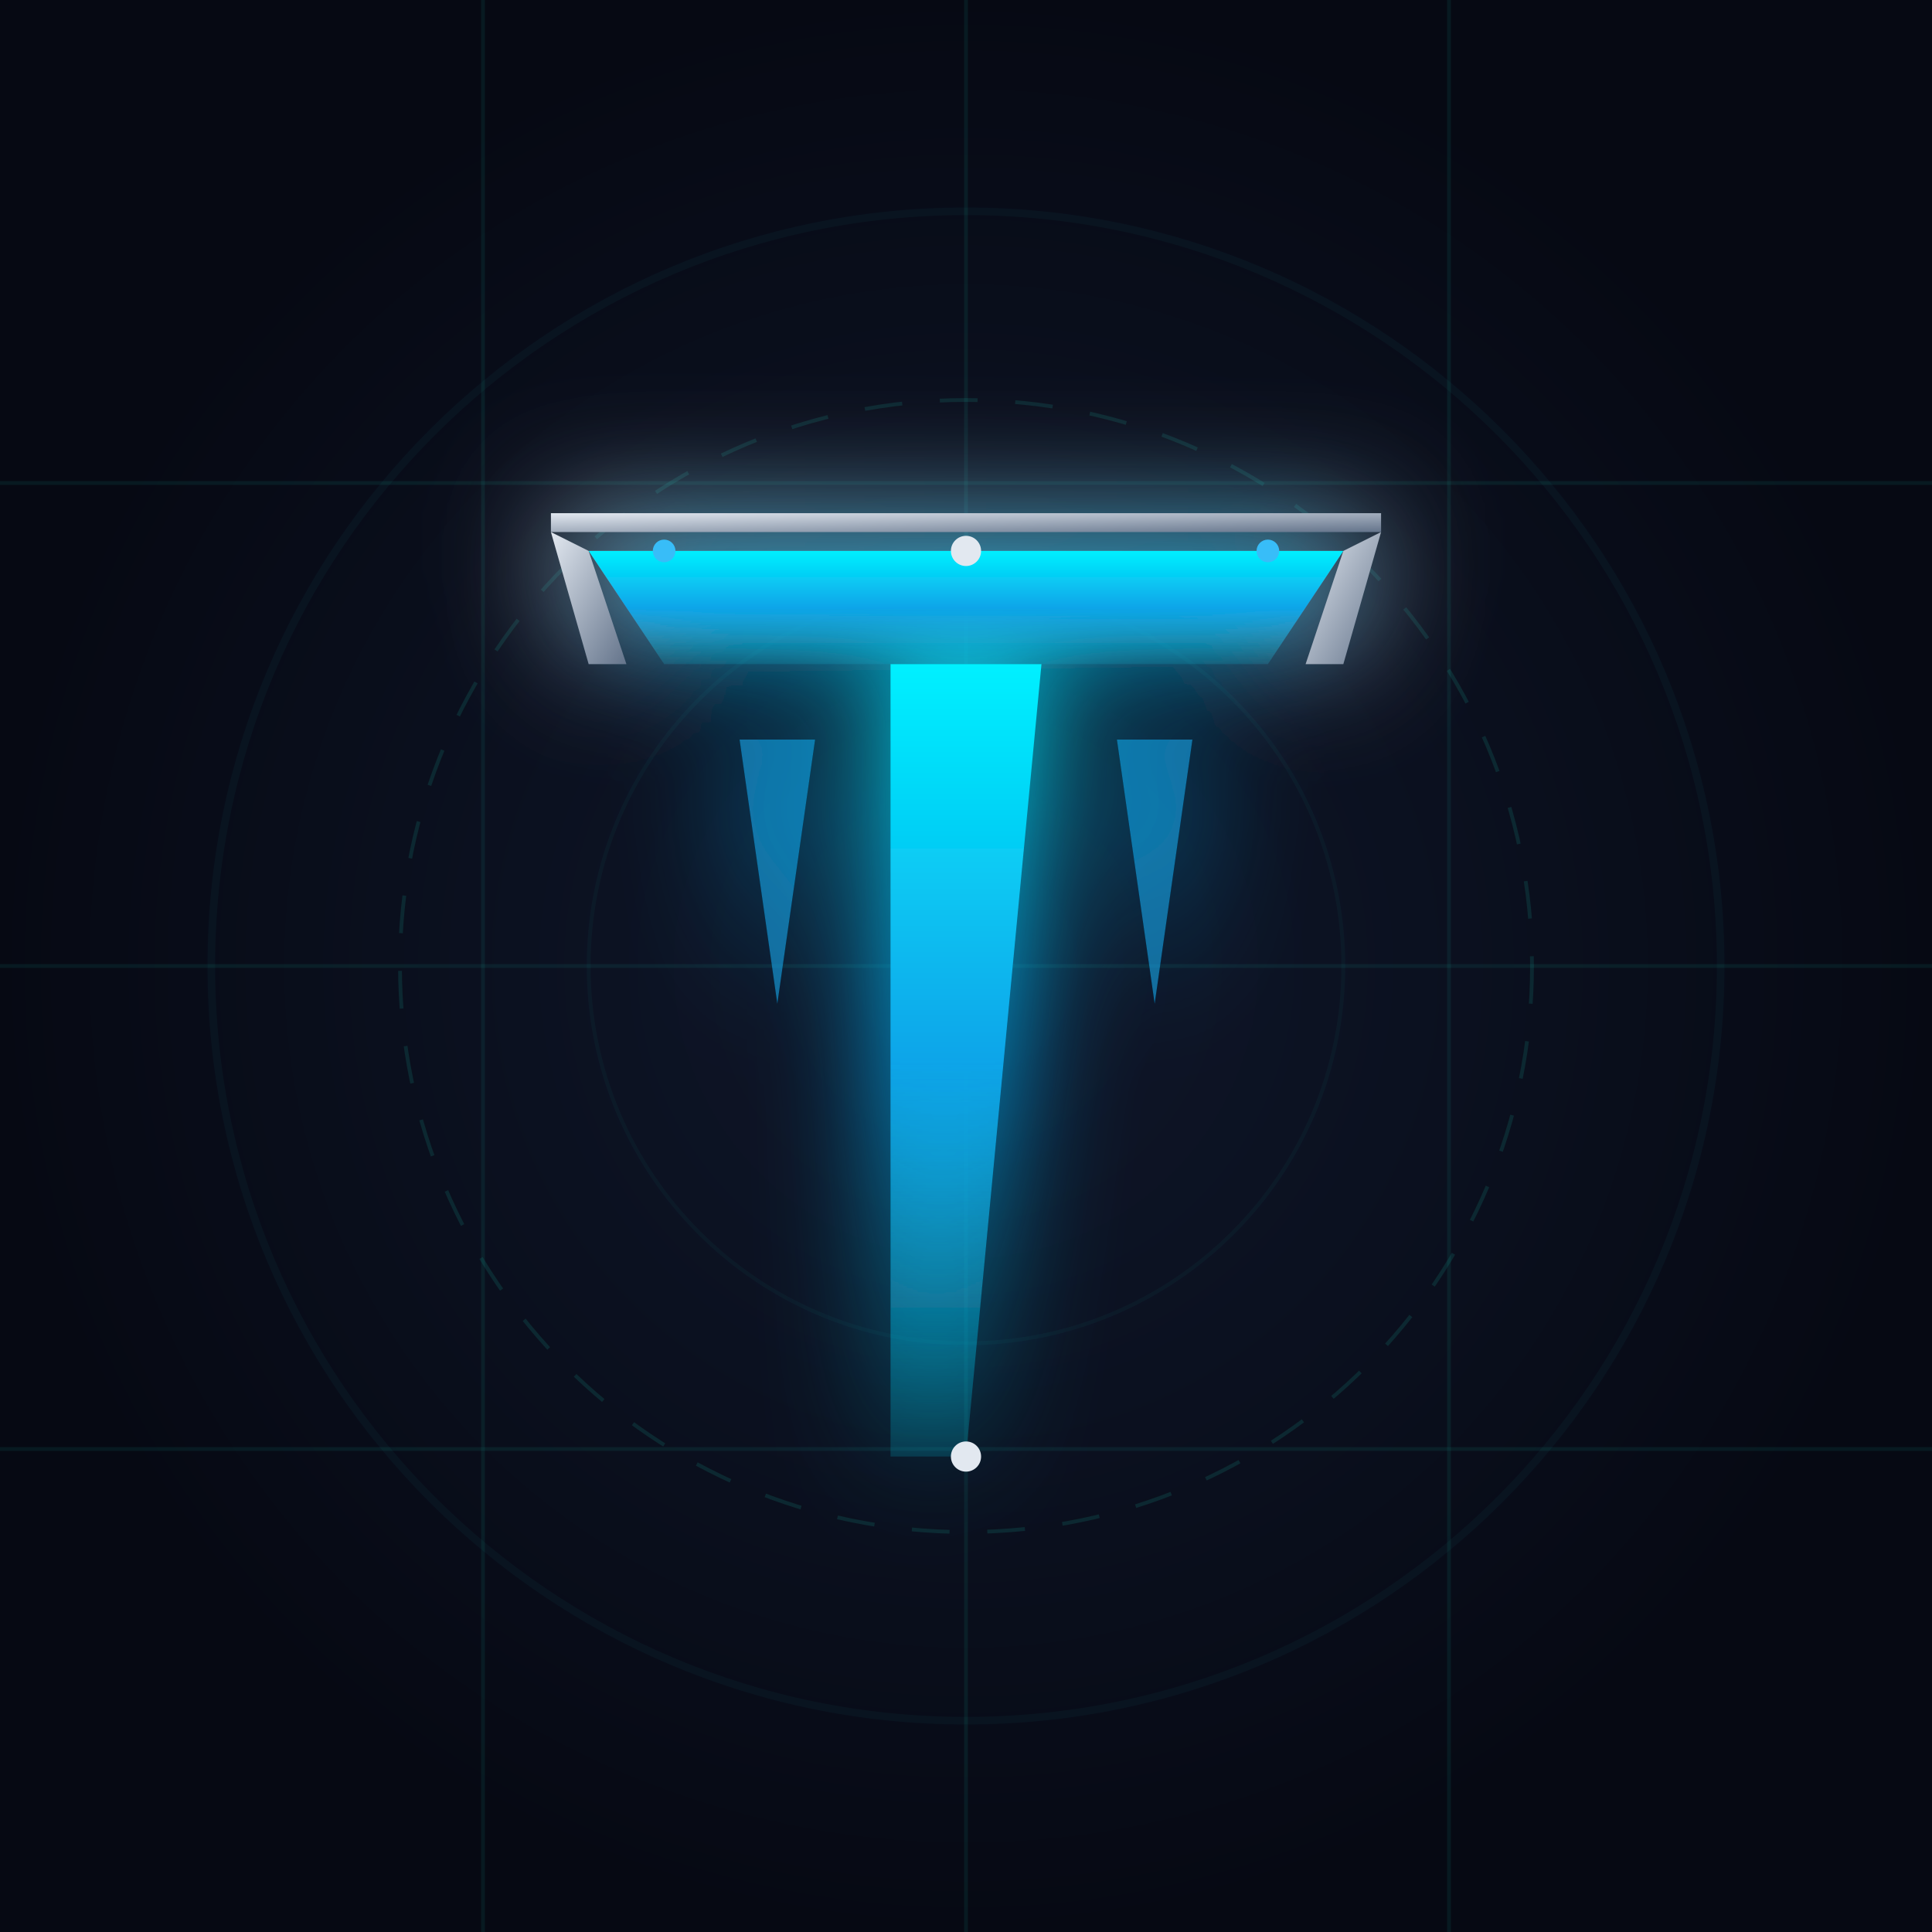
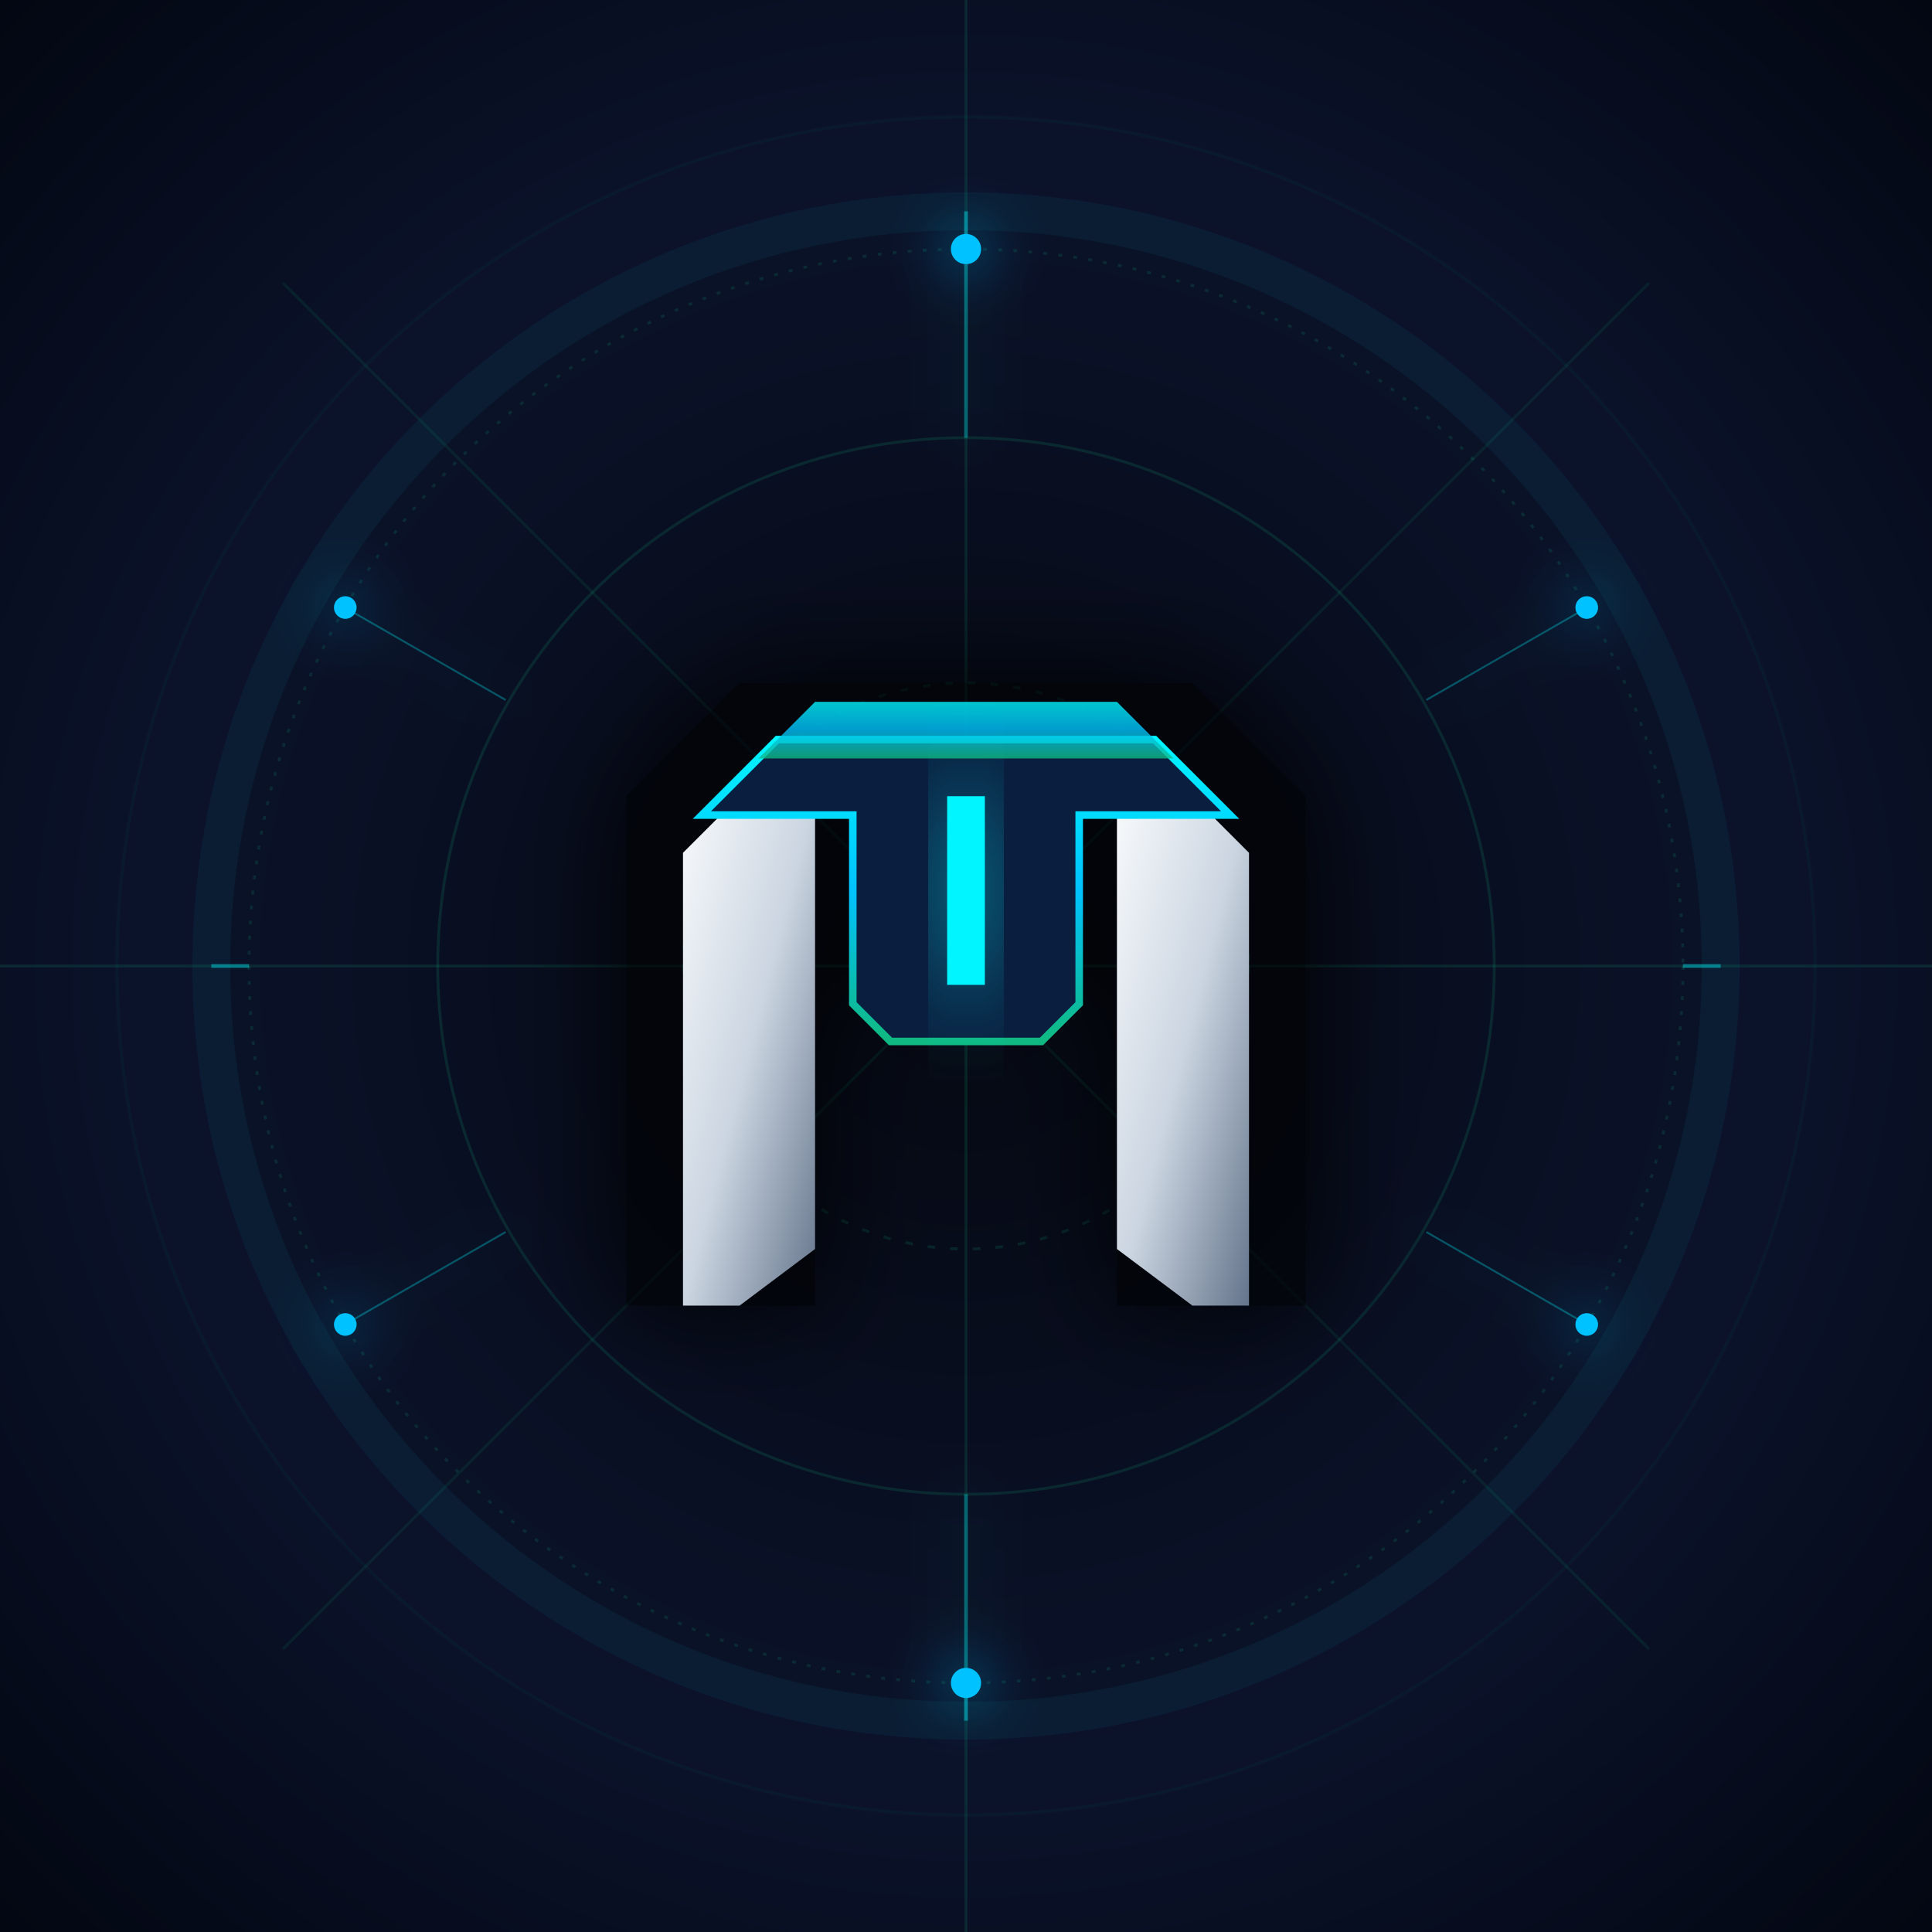
- <svg xmlns="http://www.w3.org/2000/svg" viewBox="0 0 512 512" width="512" height="512">
+ <svg xmlns="http://www.w3.org/2000/svg" viewBox="0 0 1024 1024" width="1024" height="1024">
  <defs>
-     <radialGradient id="bg-glow" cx="50%" cy="50%" r="50%" fx="50%" fy="50%">
-       <stop offset="0%" stop-color="#0F172A" />
-       <stop offset="60%" stop-color="#0A0F1D" />
-       <stop offset="100%" stop-color="#060913" />
+     <radialGradient id="bg-grad" cx="50%" cy="50%" r="70%" fx="50%" fy="50%">
+       <stop offset="0%" stop-color="#050811" />
+       <stop offset="60%" stop-color="#0B132B" />
+       <stop offset="100%" stop-color="#030712" />
    </radialGradient>
-     <linearGradient id="sigil-glow" x1="0%" y1="0%" x2="0%" y2="100%">
-       <stop offset="0%" stop-color="#00F0FF" />
-       <stop offset="50%" stop-color="#0EA5E9" />
-       <stop offset="100%" stop-color="#06B6D4" stop-opacity="0.2" />
-     </linearGradient>
-     <linearGradient id="metallic-edge" x1="0%" y1="0%" x2="100%" y2="100%">
-       <stop offset="0%" stop-color="#E2E8F0" />
+     <filter id="glow-cyan" x="-20%" y="-20%" width="140%" height="140%">
+       <feGaussianBlur stdDeviation="15" result="blur" />
+       <feComposite in="SourceGraphic" in2="blur" operator="over" />
+     </filter>
+     <filter id="glow-heavy" x="-50%" y="-50%" width="200%" height="200%">
+       <feGaussianBlur stdDeviation="30" result="blur" />
+       <feComponentTransfer in="blur" result="glow">
+         <feFuncA type="linear" slope="1.5" />
+       </feComponentTransfer>
+       <feMerge>
+         <feMergeNode in="glow" />
+         <feMergeNode in="SourceGraphic" />
+       </feMerge>
+     </filter>
+     <linearGradient id="metal-grad" x1="0%" y1="0%" x2="100%" y2="100%">
+       <stop offset="0%" stop-color="#F8FAFC" />
+       <stop offset="50%" stop-color="#CBD5E1" />
      <stop offset="100%" stop-color="#64748B" />
    </linearGradient>
-     <filter id="glow-fx" x="-20%" y="-20%" width="140%" height="140%">
-       <feGaussianBlur stdDeviation="16" result="blur" />
-       <feComposite in="SourceGraphic" in2="blur" operator="over" />
-     </filter>
+     <linearGradient id="cyan-grad" x1="0%" y1="0%" x2="0%" y2="100%">
+       <stop offset="0%" stop-color="#00F5FF" />
+       <stop offset="50%" stop-color="#00C2FF" />
+       <stop offset="100%" stop-color="#10B981" />
+     </linearGradient>
  </defs>
-   <rect width="512" height="512" fill="url(#bg-glow)" />
-   <g stroke="#14B8A6" stroke-opacity="0.1" stroke-width="1">
-     <path d="M 0 128 L 512 128 M 0 256 L 512 256 M 0 384 L 512 384" />
-     <path d="M 128 0 L 128 512 M 256 0 L 256 512 M 384 0 L 384 512" />
-     <circle cx="256" cy="256" r="200" fill="none" stroke-opacity="0.05" stroke-width="2" />
-     <circle cx="256" cy="256" r="150" fill="none" stroke-dasharray="10, 10" stroke-opacity="0.15" />
-     <circle cx="256" cy="256" r="100" fill="none" stroke-opacity="0.05" />
+   <rect width="1024" height="1024" fill="url(#bg-grad)" />
+   <g stroke="#10B981" stroke-opacity="0.15" stroke-width="1.5" fill="none">
+     <line x1="512" y1="0" x2="512" y2="1024" />
+     <line x1="0" y1="512" x2="1024" y2="512" />
+     <line x1="150" y1="150" x2="874" y2="874" stroke-opacity="0.1" />
+     <line x1="150" y1="874" x2="874" y2="150" stroke-opacity="0.1" />
+     <circle cx="512" cy="512" r="150" stroke-dasharray="4,8" />
+     <circle cx="512" cy="512" r="280" />
+     <circle cx="512" cy="512" r="380" stroke-dasharray="2,6" />
+     <circle cx="512" cy="512" r="450" stroke-opacity="0.05" />
+     <path d="M512 112 v20 M512 892 v20 M112 512 h20 M892 512 h20" stroke="#00F5FF" stroke-opacity="0.4" stroke-width="2" />
+     <circle cx="512" cy="512" r="400" stroke="#00F5FF" stroke-opacity="0.05" stroke-width="20" />
  </g>
-   <g transform="translate(156, 126)" filter="url(#glow-fx)">
-     <path d="M 0 20 L 200 20 L 180 50 L 20 50 Z" fill="url(#sigil-glow)" />
-     <path d="M 80 50 L 120 50 L 100 260 L 80 260 Z" fill="url(#sigil-glow)" />
-     <path d="M 40 70 L 60 70 L 50 140 Z" fill="#0EA5E9" opacity="0.6" />
-     <path d="M 160 70 L 140 70 L 150 140 Z" fill="#0EA5E9" opacity="0.6" />
-     <path d="M -10 10 L 210 10 L 210 15 L -10 15 Z" fill="url(#metallic-edge)" />
-     <path d="M -10 15 L 0 50 L 10 50 L 0 20 Z" fill="url(#metallic-edge)" />
-     <path d="M 210 15 L 200 50 L 190 50 L 200 20 Z" fill="url(#metallic-edge)" />
+   <g fill="#00C2FF" filter="url(#glow-cyan)">
+     <circle cx="512" cy="132" r="8" />
+     <path d="M512 140 L512 232" stroke="#00F5FF" stroke-opacity="0.3" stroke-width="2" />
+     <circle cx="841" cy="322" r="6" />
+     <path d="M836 325 L756 371" stroke="#00F5FF" stroke-opacity="0.3" stroke-width="1" />
+     <circle cx="841" cy="702" r="6" />
+     <path d="M836 699 L756 653" stroke="#00F5FF" stroke-opacity="0.3" stroke-width="1" />
+     <circle cx="512" cy="892" r="8" />
+     <path d="M512 884 L512 792" stroke="#00F5FF" stroke-opacity="0.3" stroke-width="2" />
+     <circle cx="183" cy="702" r="6" />
+     <path d="M188 699 L268 653" stroke="#00F5FF" stroke-opacity="0.3" stroke-width="1" />
+     <circle cx="183" cy="322" r="6" />
+     <path d="M188 325 L268 371" stroke="#00F5FF" stroke-opacity="0.3" stroke-width="1" />
  </g>
-   <circle cx="256" cy="146" r="4" fill="#E2E8F0" />
-   <circle cx="256" cy="386" r="4" fill="#E2E8F0" />
-   <circle cx="176" cy="146" r="3" fill="#38BDF8" />
-   <circle cx="336" cy="146" r="3" fill="#38BDF8" />
+   <g transform="translate(512, 512)">
+     <path d="M-120 -150 L120 -150 L180 -90 L180 180 L80 180 L80 0 L-80 0 L-80 180 L-180 180 L-180 -90 Z" fill="#000000" opacity="0.6" filter="url(#glow-heavy)" />
+     <path d="M-150 -60 L-120 -90 L-80 -90 L-80 150 L-120 180 L-150 180 Z" fill="url(#metal-grad)" />
+     <path d="M150 -60 L120 -90 L80 -90 L80 150 L120 180 L150 180 Z" fill="url(#metal-grad)" />
+     <path d="M-100 -120 L100 -120 L140 -80 L60 -80 L60 20 L40 40 L-40 40 L-60 20 L-60 -80 L-140 -80 Z" fill="#0A1E3F" stroke="url(#cyan-grad)" stroke-width="4" />
+     <path d="M-10 -90 L10 -90 L10 10 L-10 10 Z" fill="#00F5FF" filter="url(#glow-heavy)" />
+     <path d="M-80 -140 L80 -140 L110 -110 L-110 -110 Z" fill="url(#cyan-grad)" opacity="0.8" />
+   </g>
</svg>
